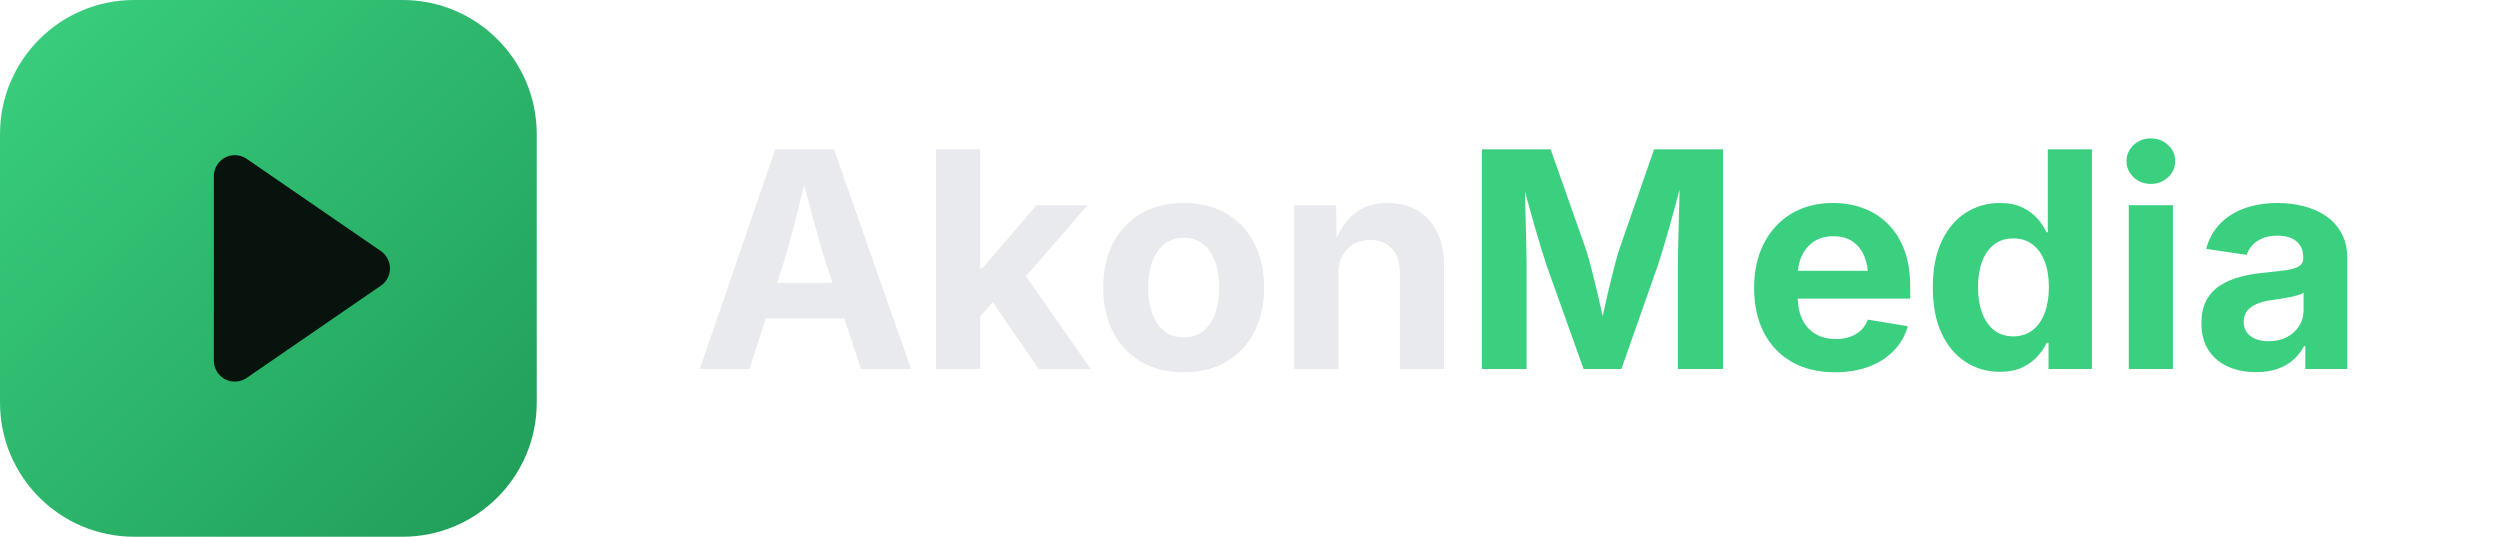
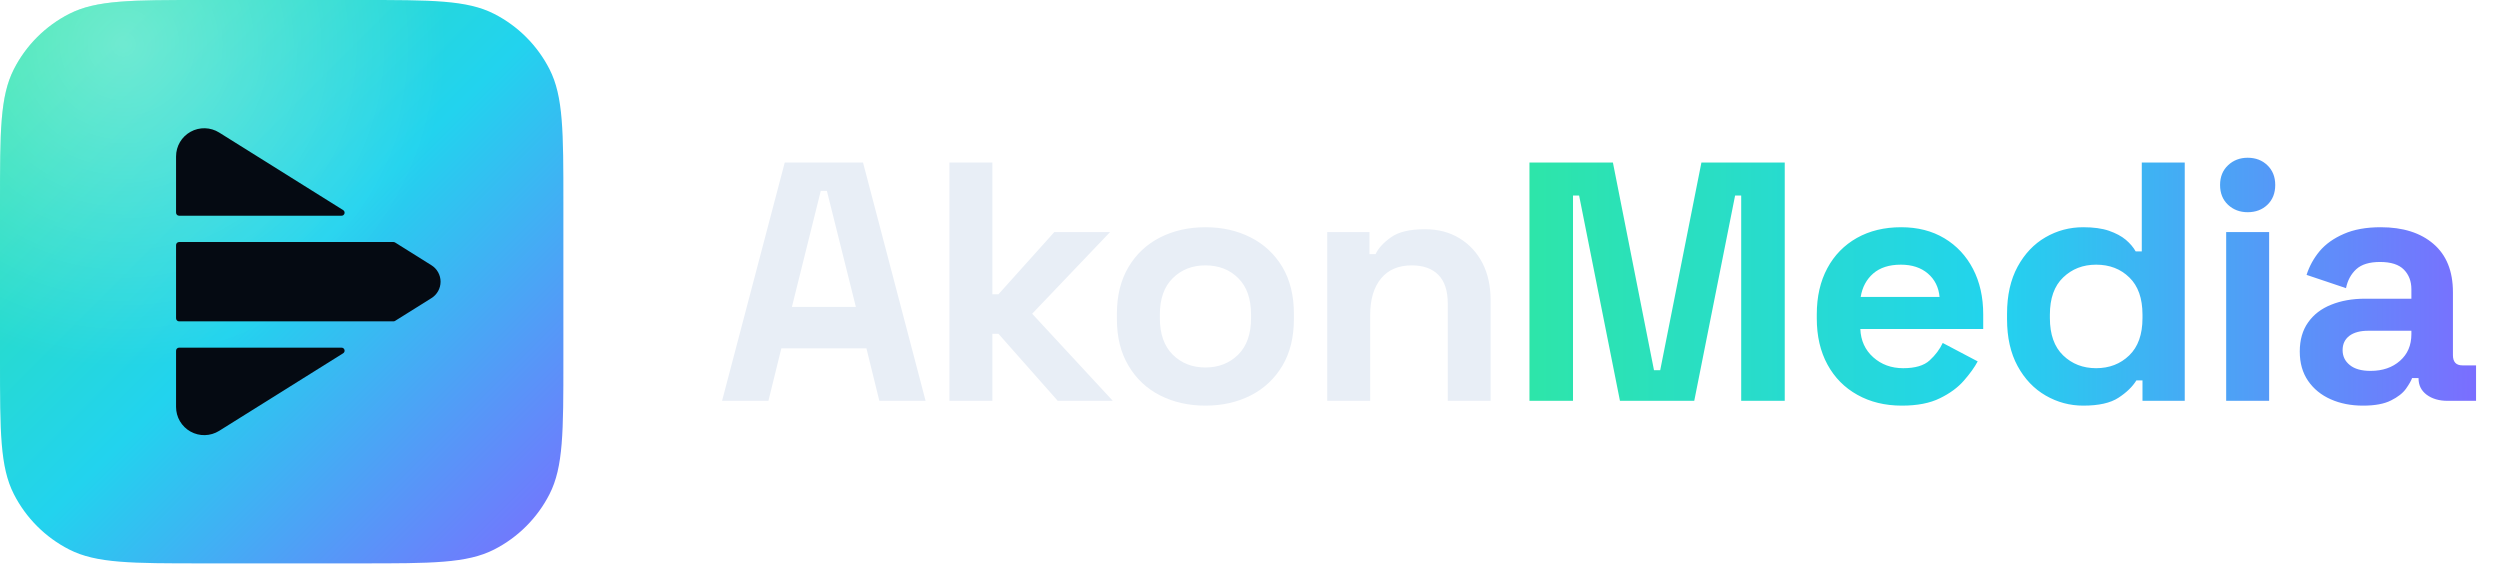
- <svg xmlns="http://www.w3.org/2000/svg" viewBox="0 0 223.57 48" width="223.57" height="48" role="img" aria-label="AkonMedia">
+ <svg xmlns="http://www.w3.org/2000/svg" viewBox="0 0 213 48" width="213" height="48" role="img" aria-label="AkonMedia">
  <defs>
-     <linearGradient id="akonmark-dark" x1="0" y1="0" x2="1" y2="1">
-       <stop offset="0" stop-color="#3ad07f" />
-       <stop offset="1" stop-color="#1f9c58" />
+     <linearGradient id="am-wd-fill" x1="0" y1="0" x2="1" y2="1">
+       <stop offset="0" stop-color="#2EE6A6" />
+       <stop offset="0.5" stop-color="#22D3EE" />
+       <stop offset="1" stop-color="#7C6CFF" />
+     </linearGradient>
+     <radialGradient id="am-wd-shine" cx="0.22" cy="0.08" r="0.95">
+       <stop offset="0" stop-color="#FFFFFF" stop-opacity="0.32" />
+       <stop offset="0.6" stop-color="#FFFFFF" stop-opacity="0" />
+     </radialGradient>
+     <linearGradient id="am-wd-type" x1="128.4" y1="0" x2="211.6" y2="0" gradientUnits="userSpaceOnUse">
+       <stop offset="0" stop-color="#2EE6A6" />
+       <stop offset="0.5" stop-color="#22D3EE" />
+       <stop offset="1" stop-color="#7C6CFF" />
    </linearGradient>
  </defs>
-   <rect width="48" height="48" rx="12" fill="url(#akonmark-dark)" />
-   <path d="M21 15.75 L33 24 L21 32.25 Z" fill="#07130c" stroke="#07130c" stroke-width="3.75" stroke-linejoin="round" />
-   <g transform="translate(62.00 33.0) scale(0.013184 -0.013184)">
-     <path d="M44.366 0.0 555.527 1490.0H954.462L1477.118 0.0H1137.613L899.343 719.482Q855.781 859.078 811.491 1023.227Q767.202 1187.377 717.697 1382.452H785.953Q737.698 1186.559 695.819 1021.592Q653.94 856.624 612.394 719.482L380.825 0.0ZM364.317 343.446V583.656H1157.227V343.446ZM1917.671 324.919V684.129H1961.469L2327.698 1111.113H2674.199L2191.731 553.678H2121.298ZM1646.166 0.0V1490.0H1945.41V0.0ZM2343.2 0.0 2008.214 486.901 2207.922 698.938 2695.769 0.0ZM3326.374 -22.08Q3159.141 -22.08 3036.475 49.813Q2913.81 121.707 2847.268 250.8Q2780.726 379.894 2780.726 551.152Q2780.726 723.688 2847.268 853.007Q2913.81 982.326 3036.475 1054.275Q3159.141 1126.224 3326.374 1126.224Q3494.126 1126.224 3616.461 1054.275Q3738.795 982.326 3805.337 853.007Q3871.879 723.688 3871.879 551.152Q3871.879 379.894 3805.337 250.8Q3738.795 121.707 3616.461 49.813Q3494.126 -22.08 3326.374 -22.08ZM3326.374 214.339Q3405.531 214.339 3459.349 258.02Q3513.168 301.7 3540.401 378.126Q3567.635 454.551 3567.635 552.112Q3567.635 650.723 3540.401 726.808Q3513.168 802.892 3459.349 846.348Q3405.531 889.805 3326.374 889.805Q3247.256 889.805 3193.551 846.374Q3139.846 802.943 3112.613 727.038Q3085.379 651.132 3085.379 552.112Q3085.379 454.5 3112.613 378.1Q3139.846 301.7 3193.526 258.02Q3247.205 214.339 3326.374 214.339ZM4375.41 640.585V0.0H4076.166V1111.113H4360.044L4364.293 832.48H4342.738Q4387.429 972.407 4477.417 1049.213Q4567.405 1126.019 4709.242 1126.019Q4825.115 1126.019 4911.108 1075.679Q4997.102 1025.339 5044.647 931.175Q5092.193 837.011 5092.193 705.561V0.0H4792.949V653.096Q4792.949 757.486 4739.561 816.268Q4686.172 875.05 4591.509 875.05Q4528.521 875.05 4479.632 847.634Q4430.742 820.218 4403.076 768.033Q4375.41 715.848 4375.41 640.585Z" fill="#e8eaed" />
-   </g>
-   <g transform="translate(130.78 33.0) scale(0.013184 -0.013184)">
-     <path d="M132.047 0.0V1490.0H598.522L840.269 804.825Q855.429 757.297 875.035 681.946Q894.642 606.594 914.967 520.093Q935.293 433.592 952.983 352.405Q970.672 271.219 982.079 211.542H920.392Q932.207 269.993 949.632 350.77Q967.056 431.547 987.351 518.253Q1007.647 604.959 1027.188 680.923Q1046.729 756.888 1061.838 804.825L1300.154 1490.0H1767.628V0.0H1461.804V703.17Q1461.804 751.972 1463.384 824.328Q1464.964 896.683 1467.274 980.464Q1469.584 1064.246 1471.624 1149.526Q1473.664 1234.807 1474.124 1309.869H1495.803Q1476.039 1227.318 1452.663 1139.66Q1429.288 1052.001 1405.999 969.316Q1382.71 886.631 1361.732 817.735Q1340.755 748.839 1325.675 703.17L1078.407 0.0H821.939L570.905 703.17Q555.825 748.43 534.93 816.713Q514.036 884.996 490.212 967.272Q466.387 1049.548 442.486 1137.615Q418.585 1225.682 396.543 1309.869H422.74Q423.66 1237.669 425.674 1153.207Q427.689 1068.744 429.794 984.349Q431.9 899.954 433.684 826.577Q435.469 753.199 435.469 703.17V0.0ZM2528.168 -22.08Q2358.245 -22.08 2234.824 48.099Q2111.404 118.278 2045.065 246.808Q1978.726 375.338 1978.726 550.334Q1978.726 721.652 2044.815 851.235Q2110.903 980.819 2231.262 1053.521Q2351.621 1126.224 2513.687 1126.224Q2623.98 1126.224 2719.132 1090.787Q2814.283 1055.351 2885.81 984.677Q2957.337 914.003 2997.372 808.243Q3037.408 702.484 3037.408 561.359V477.71H2099.811V666.362H2891.732L2752.377 616.437Q2752.377 702.936 2725.442 766.651Q2698.507 830.365 2646.064 865.44Q2593.621 900.515 2516.267 900.515Q2439.024 900.515 2384.941 865.031Q2330.858 829.547 2302.492 768.286Q2274.126 707.025 2274.126 628.296V495.9Q2274.126 400.625 2306.255 335.162Q2338.385 269.698 2396.944 236.475Q2455.504 203.251 2533.376 203.251Q2586.457 203.251 2629.6 218.401Q2672.744 233.551 2703.568 262.99Q2734.392 292.43 2750.216 335.108L3021.208 290.52Q2994.974 196.532 2927.764 126.193Q2860.553 55.855 2759.3 16.887Q2658.047 -22.08 2528.168 -22.08ZM3646.1 -18.996Q3516.862 -18.996 3413.431 47.698Q3309.999 114.391 3250.363 242.289Q3190.726 370.187 3190.726 553.97Q3190.726 741.834 3252.097 869.258Q3313.468 996.681 3416.63 1061.35Q3519.791 1126.019 3644.349 1126.019Q3736.426 1126.019 3799.029 1095.572Q3861.633 1065.125 3901.296 1019.357Q3940.959 973.589 3962.116 927.588H3970.883V1490.0H4270.127V0.0H3975.701V177.076H3962.56Q3940.778 130.203 3900.415 85.265Q3860.052 40.328 3797.776 10.666Q3735.499 -18.996 3646.1 -18.996ZM3736.647 221.332Q3813.063 221.332 3867.086 263.083Q3921.109 304.833 3949.582 379.788Q3978.056 454.742 3978.056 554.787Q3978.056 655.844 3949.787 729.956Q3921.518 804.068 3867.495 844.965Q3813.472 885.862 3736.647 885.862Q3659.012 885.862 3605.551 843.943Q3552.091 802.023 3524.695 727.554Q3497.299 653.084 3497.299 554.787Q3497.299 456.613 3524.899 381.266Q3552.5 305.918 3606.165 263.625Q3659.83 221.332 3736.647 221.332ZM4520.166 0.0V1111.113H4819.41V0.0ZM4669.657 1255.39Q4601.351 1255.39 4553.075 1300.641Q4504.799 1345.891 4504.799 1409.757Q4504.799 1474.773 4553.075 1519.507Q4601.351 1564.241 4669.606 1564.241Q4738.218 1564.241 4786.571 1519.564Q4834.924 1474.888 4834.924 1409.732Q4834.924 1345.807 4786.564 1300.599Q4738.204 1255.39 4669.657 1255.39ZM5383.806 -21.229Q5277.377 -21.229 5193.306 16.047Q5109.235 53.322 5061.062 127.161Q5012.89 201.001 5012.89 310.925Q5012.89 404.33 5046.982 466.666Q5081.075 529.003 5140.29 567.061Q5199.506 605.118 5275.05 624.968Q5350.593 644.818 5433.384 652.658Q5530.135 662.41 5589.37 671.059Q5648.604 679.709 5676.068 697.918Q5703.532 716.127 5703.532 752.036V757.161Q5703.532 804.049 5683.155 836.775Q5662.778 869.501 5623.802 887.046Q5584.826 904.591 5528.209 904.591Q5471.186 904.591 5428.401 887.176Q5385.616 869.761 5358.588 840.431Q5331.559 811.101 5320.394 774.265L5045.099 814.853Q5071.158 913.838 5137.178 983.177Q5203.198 1052.516 5303.286 1089.268Q5403.373 1126.019 5530.004 1126.019Q5622.042 1126.019 5707.015 1104.312Q5791.988 1082.604 5858.553 1037.018Q5925.117 991.432 5963.775 919.972Q6002.434 848.513 6002.434 748.6V0.0H5717.598V154.538H5708.407Q5681.247 102.629 5636.683 63.023Q5592.118 23.416 5529.398 1.093Q5466.678 -21.229 5383.806 -21.229ZM5467.906 188.411Q5538.772 188.411 5592.178 216.385Q5645.584 244.359 5675.638 291.942Q5705.691 339.525 5705.691 398.156V517.482Q5692.103 508.527 5665.989 500.644Q5639.875 492.762 5607.504 486.437Q5575.133 480.113 5542.963 475.316Q5510.792 470.519 5484.662 466.766Q5429.945 459.306 5388.127 441.576Q5346.309 423.846 5322.988 394.158Q5299.668 364.47 5299.668 319.693Q5299.668 276.972 5321.389 247.721Q5343.111 218.469 5380.918 203.44Q5418.725 188.411 5467.906 188.411Z" fill="#3ad07f" />
-   </g>
+   <path d="M17.28 0L30.72 0C36.77 0 39.79 0 42.1 1.18A10.8 10.8 0 0 1 46.82 5.9C48 8.21 48 11.23 48 17.28L48 30.72C48 36.77 48 39.79 46.82 42.1A10.8 10.8 0 0 1 42.1 46.82C39.79 48 36.77 48 30.72 48L17.28 48C11.23 48 8.21 48 5.9 46.82A10.8 10.8 0 0 1 1.18 42.1C0 39.79 0 36.77 0 30.72L0 17.28C0 11.23 0 8.21 1.18 5.9A10.8 10.8 0 0 1 5.9 1.18C8.21 0 11.23 0 17.28 0Z" fill="url(#am-wd-fill)" />
+   <path d="M17.28 0L30.72 0C36.77 0 39.79 0 42.1 1.18A10.8 10.8 0 0 1 46.82 5.9C48 8.21 48 11.23 48 17.28L48 30.72C48 36.77 48 39.79 46.82 42.1A10.8 10.8 0 0 1 42.1 46.82C39.79 48 36.77 48 30.72 48L17.28 48C11.23 48 8.21 48 5.9 46.82A10.8 10.8 0 0 1 1.18 42.1C0 39.79 0 36.77 0 30.72L0 17.28C0 11.23 0 8.21 1.18 5.9A10.8 10.8 0 0 1 5.9 1.18C8.21 0 11.23 0 17.28 0Z" fill="url(#am-wd-shine)" />
+   <path d="M15.26 18.38A0.26 0.26 0 0 1 15 18.11L15 13.33A2.4 2.4 0 0 1 18.67 11.29L29.22 17.89A0.26 0.26 0 0 1 29.08 18.38ZM15.26 27.38A0.26 0.26 0 0 1 15 27.11L15 20.89A0.26 0.26 0 0 1 15.26 20.62L33.52 20.62A0.26 0.26 0 0 1 33.66 20.66L36.76 22.6A1.65 1.65 0 0 1 36.76 25.4L33.66 27.34A0.26 0.26 0 0 1 33.52 27.38ZM15 29.89A0.26 0.26 0 0 1 15.26 29.62L29.08 29.62A0.26 0.26 0 0 1 29.22 30.11L18.67 36.71A2.4 2.4 0 0 1 15 34.67Z" fill="#050A12" />
+   <path d="M61.52 34.15 66.86 13.85H73.53L78.86 34.15H74.92L73.82 29.68H66.57L65.47 34.15ZM67.47 26.15H72.92L70.45 16.26H69.93ZM80.89 34.15V13.85H84.55V25.07H85.07L89.83 19.77H94.58L87.94 26.73L94.81 34.15H90.12L85.07 28.44H84.55V34.15ZM102.7 34.56Q100.56 34.56 98.84 33.69Q97.13 32.82 96.15 31.16Q95.16 29.51 95.16 27.19V26.73Q95.16 24.41 96.15 22.75Q97.13 21.1 98.84 20.23Q100.56 19.36 102.7 19.36Q104.85 19.36 106.56 20.23Q108.27 21.1 109.26 22.75Q110.24 24.41 110.24 26.73V27.19Q110.24 29.51 109.26 31.16Q108.27 32.82 106.56 33.69Q104.85 34.56 102.7 34.56ZM102.7 31.31Q104.38 31.31 105.49 30.22Q106.59 29.13 106.59 27.1V26.81Q106.59 24.78 105.5 23.7Q104.41 22.61 102.7 22.61Q101.02 22.61 99.92 23.7Q98.82 24.78 98.82 26.81V27.1Q98.82 29.13 99.92 30.22Q101.02 31.31 102.7 31.31ZM113.08 34.15V19.77H116.68V21.65H117.2Q117.55 20.9 118.51 20.22Q119.46 19.53 121.41 19.53Q123.09 19.53 124.35 20.3Q125.61 21.07 126.31 22.42Q127 23.77 127 25.57V34.15H123.35V25.86Q123.35 24.23 122.55 23.42Q121.75 22.61 120.28 22.61Q118.59 22.61 117.67 23.72Q116.74 24.84 116.74 26.84V34.15Z" fill="#E8EEF6" />
+   <path d="M130.31 34.15V13.85H137.42L140.92 31.54H141.45L144.96 13.85H152.06V34.15H148.35V16.66H147.83L144.35 34.15H138.02L134.54 16.66H134.02V34.15ZM162.04 34.56Q159.89 34.56 158.25 33.64Q156.61 32.73 155.7 31.06Q154.79 29.39 154.79 27.13V26.78Q154.79 24.52 155.69 22.85Q156.58 21.19 158.21 20.27Q159.83 19.36 161.98 19.36Q164.09 19.36 165.66 20.3Q167.23 21.24 168.1 22.91Q168.97 24.58 168.97 26.78V28.03H158.5Q158.56 29.51 159.6 30.44Q160.64 31.37 162.15 31.37Q163.69 31.37 164.41 30.7Q165.14 30.03 165.52 29.22L168.5 30.79Q168.1 31.54 167.33 32.42Q166.56 33.31 165.28 33.93Q164.01 34.56 162.04 34.56ZM158.53 25.3H165.25Q165.14 24.06 164.25 23.3Q163.37 22.55 161.95 22.55Q160.47 22.55 159.6 23.3Q158.73 24.06 158.53 25.3ZM177.49 34.56Q175.78 34.56 174.29 33.7Q172.8 32.84 171.9 31.19Q171 29.54 171 27.19V26.73Q171 24.38 171.9 22.72Q172.8 21.07 174.27 20.22Q175.75 19.36 177.49 19.36Q178.8 19.36 179.68 19.66Q180.57 19.97 181.12 20.43Q181.67 20.9 181.96 21.42H182.48V13.85H186.14V34.15H182.54V32.41H182.02Q181.52 33.22 180.49 33.89Q179.47 34.56 177.49 34.56ZM178.59 31.37Q180.28 31.37 181.41 30.28Q182.54 29.19 182.54 27.1V26.81Q182.54 24.72 181.42 23.64Q180.31 22.55 178.59 22.55Q176.91 22.55 175.78 23.64Q174.65 24.72 174.65 26.81V27.1Q174.65 29.19 175.78 30.28Q176.91 31.37 178.59 31.37ZM189.67 34.15V19.77H193.33V34.15ZM191.5 18.08Q190.51 18.08 189.83 17.45Q189.15 16.81 189.15 15.76Q189.15 14.72 189.83 14.08Q190.51 13.44 191.5 13.44Q192.52 13.44 193.18 14.08Q193.85 14.72 193.85 15.76Q193.85 16.81 193.18 17.45Q192.52 18.08 191.5 18.08ZM201.33 34.56Q199.79 34.56 198.58 34.02Q197.36 33.48 196.65 32.45Q195.94 31.42 195.94 29.95Q195.94 28.47 196.65 27.47Q197.36 26.46 198.62 25.96Q199.88 25.45 201.5 25.45H205.45V24.64Q205.45 23.62 204.81 22.97Q204.17 22.32 202.78 22.32Q201.42 22.32 200.75 22.94Q200.08 23.56 199.88 24.55L196.52 23.42Q196.87 22.32 197.63 21.4Q198.4 20.49 199.69 19.93Q200.98 19.36 202.84 19.36Q205.68 19.36 207.33 20.78Q208.99 22.2 208.99 24.9V30.26Q208.99 31.13 209.8 31.13H210.96V34.15H208.52Q207.45 34.15 206.75 33.63Q206.06 33.11 206.06 32.24V32.21H205.51Q205.39 32.55 204.99 33.12Q204.58 33.69 203.71 34.12Q202.84 34.56 201.33 34.56ZM201.97 31.6Q203.51 31.6 204.48 30.74Q205.45 29.89 205.45 28.47V28.18H201.77Q200.75 28.18 200.17 28.61Q199.59 29.05 199.59 29.83Q199.59 30.61 200.2 31.1Q200.81 31.6 201.97 31.6Z" fill="url(#am-wd-type)" />
</svg>
